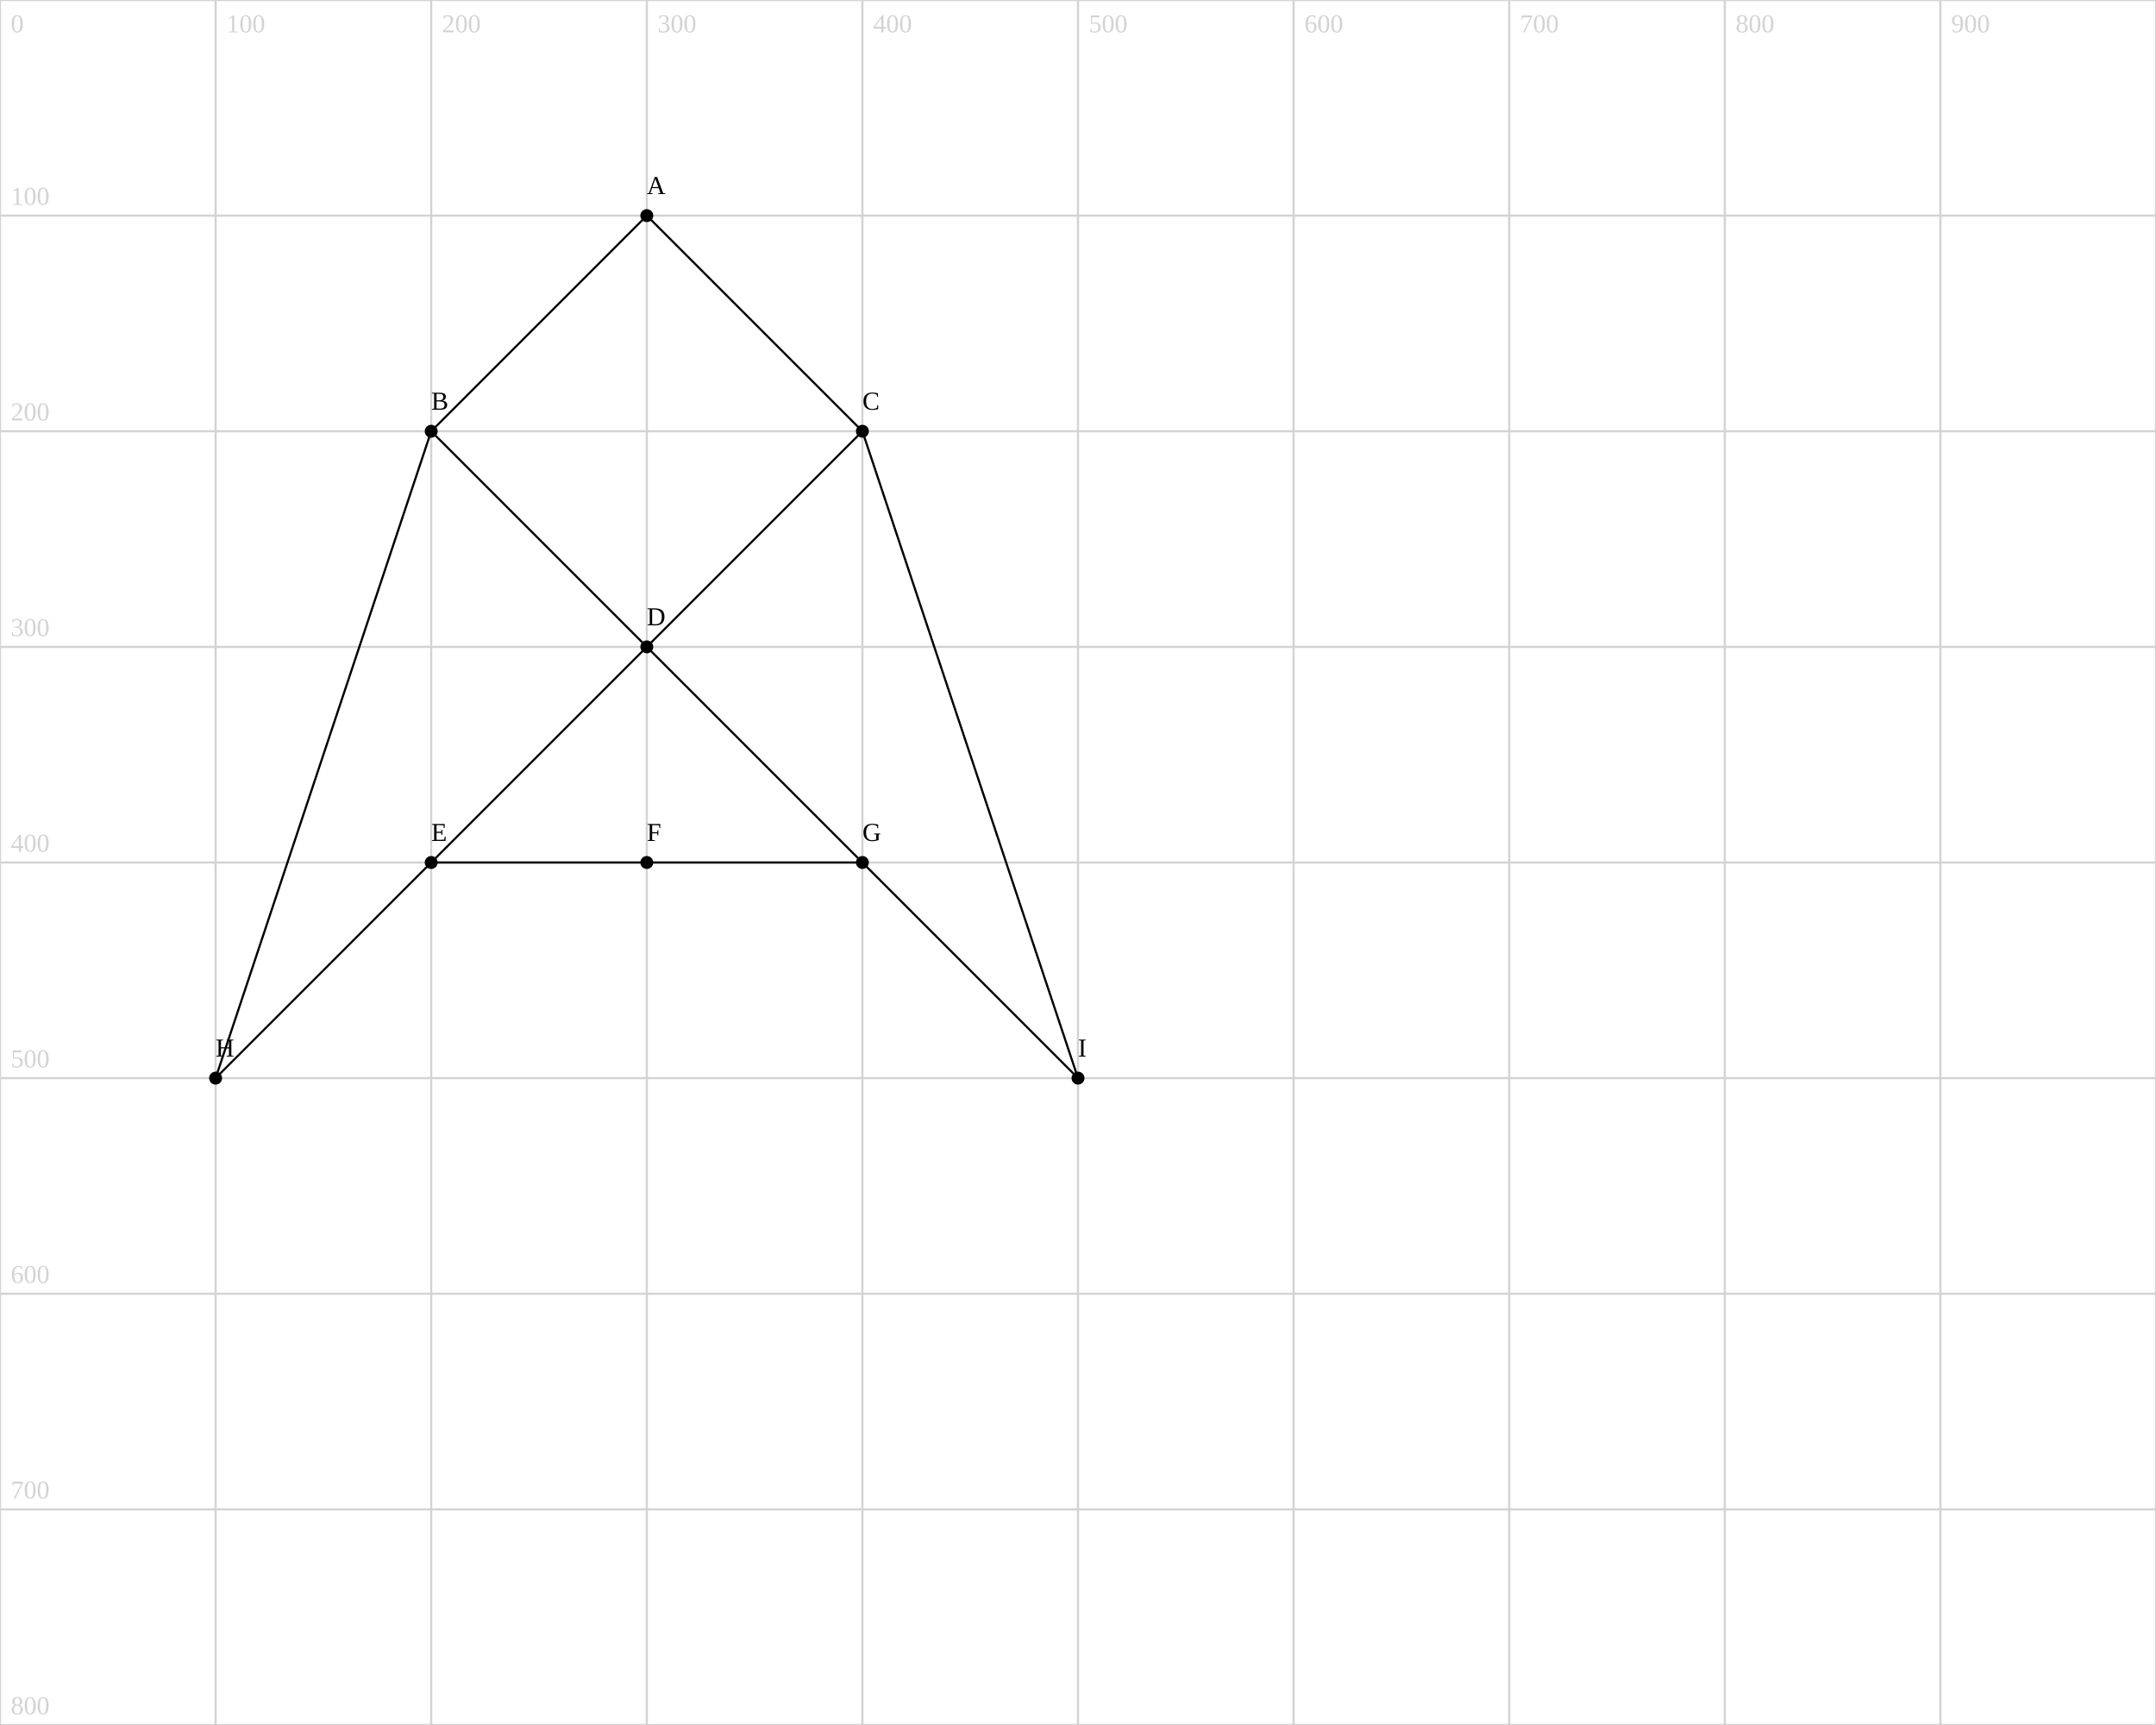
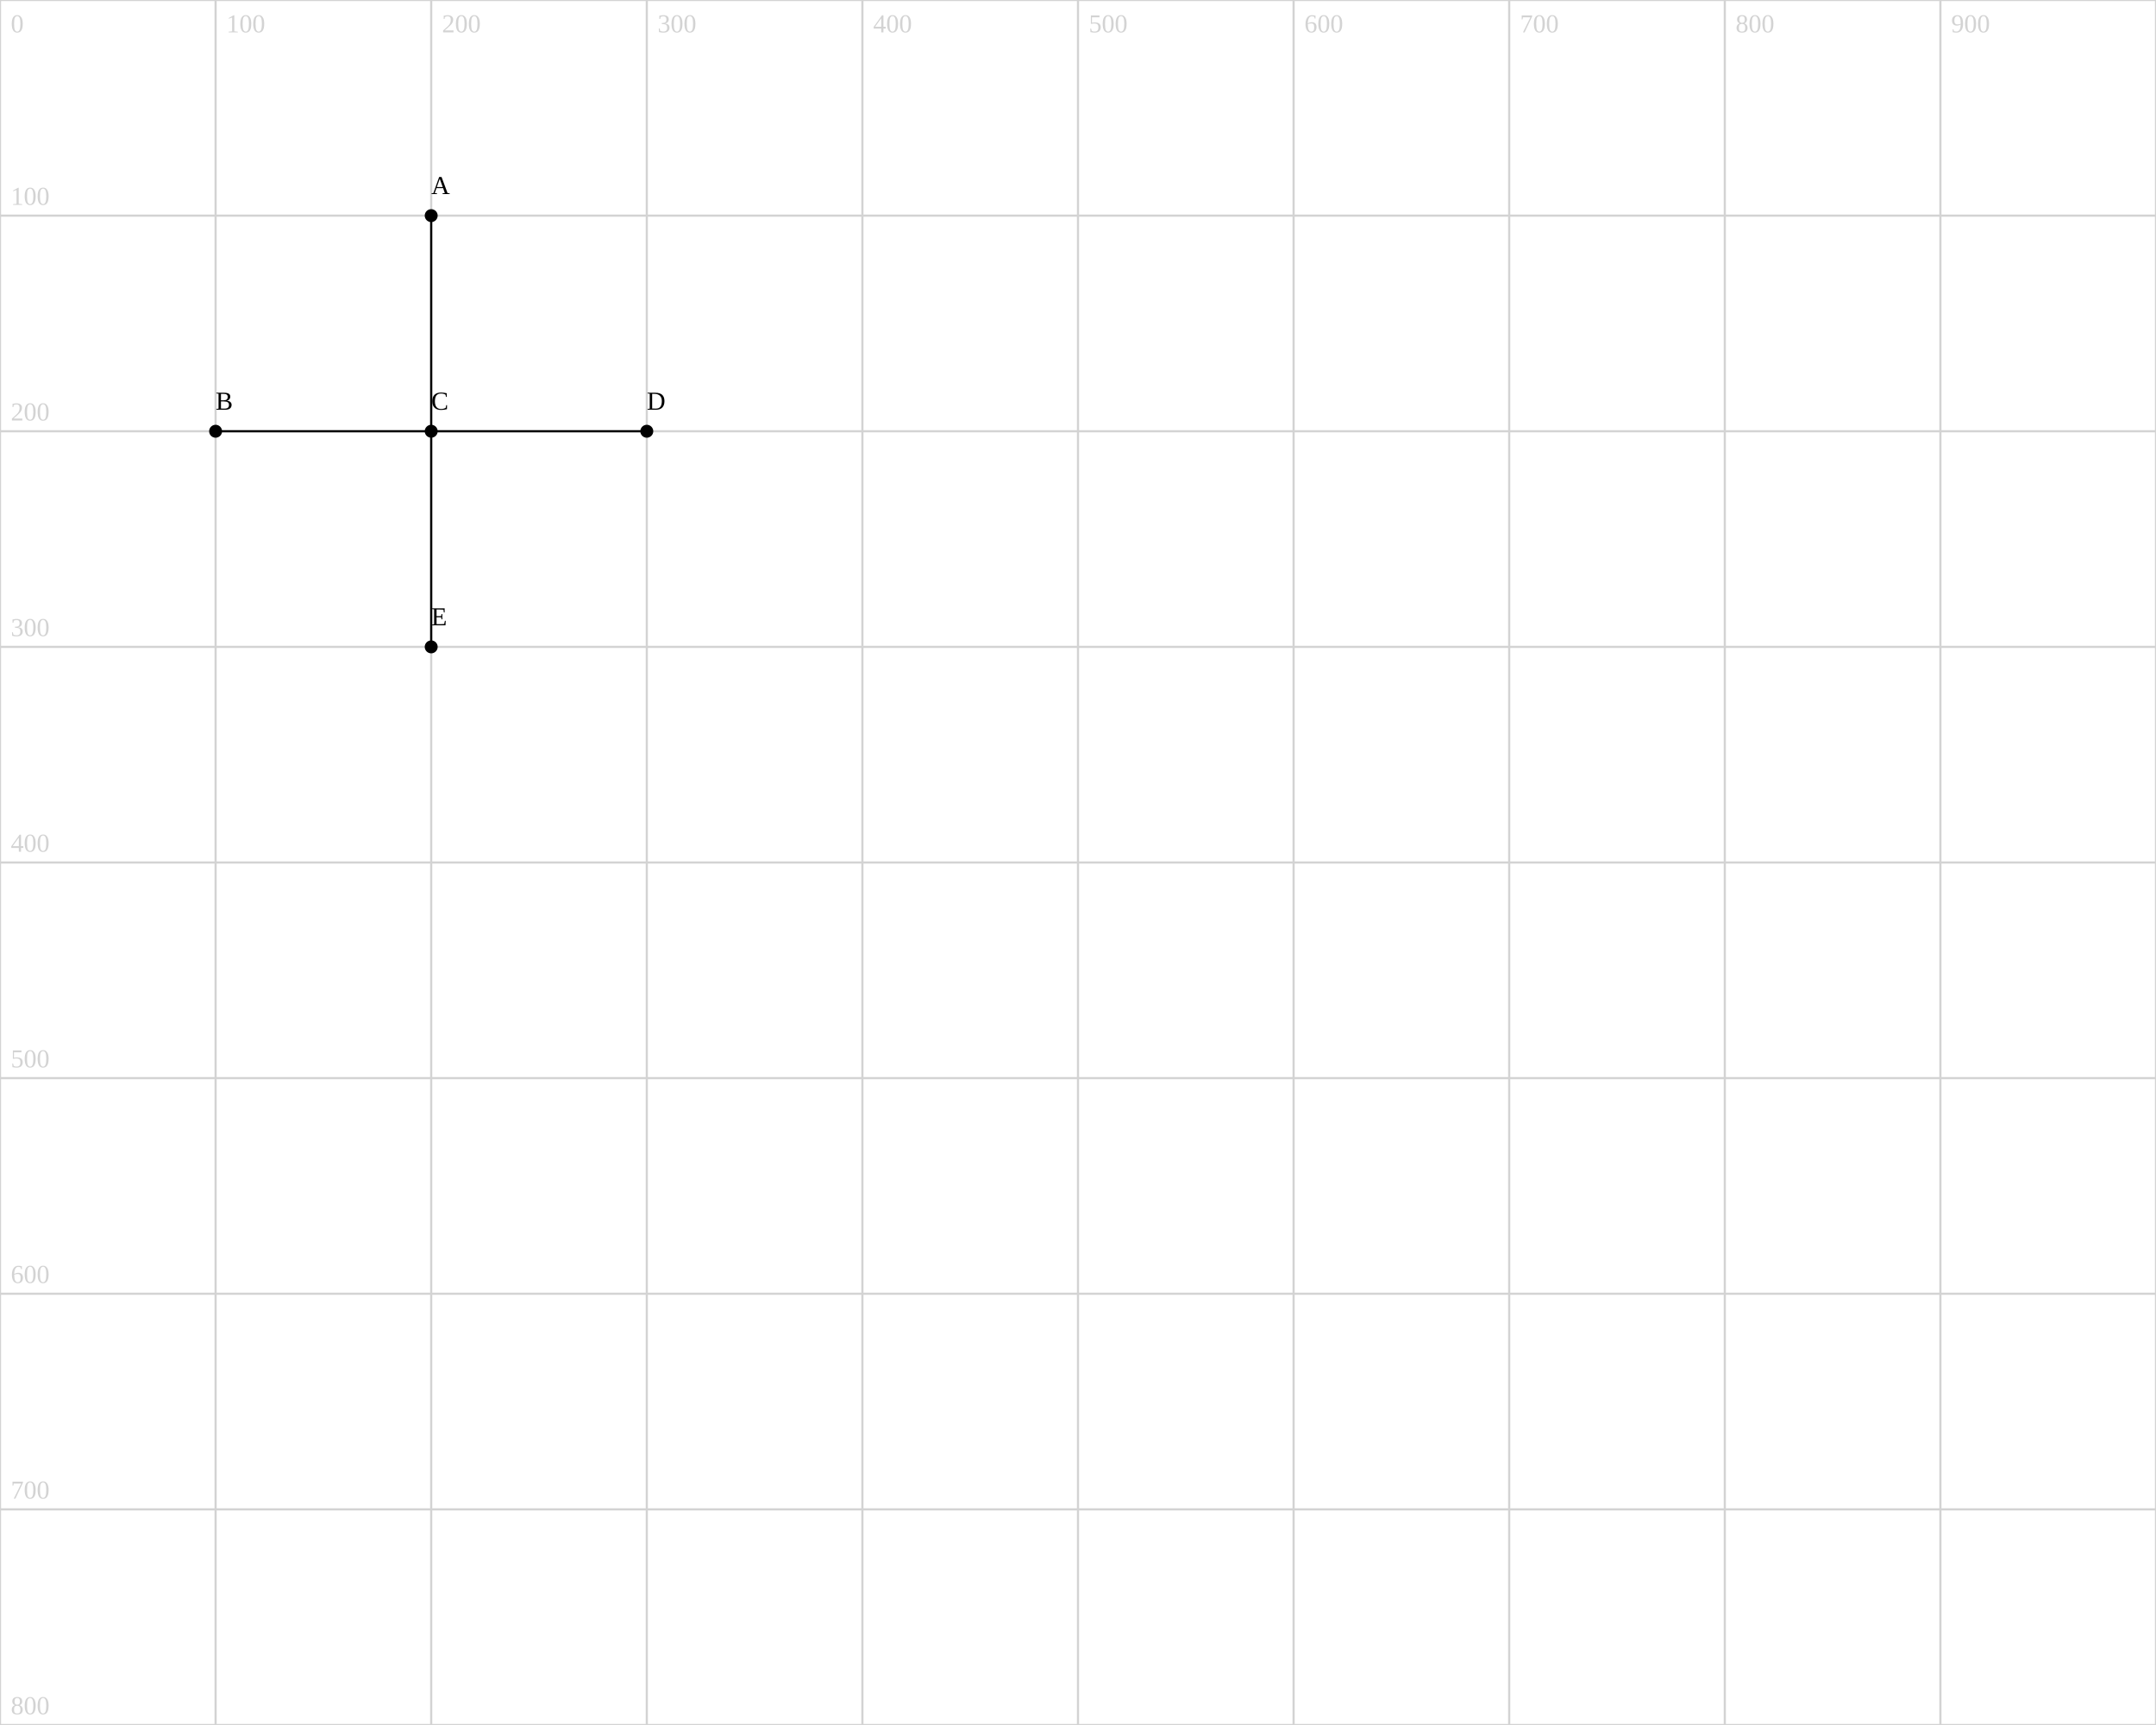
<svg xmlns="http://www.w3.org/2000/svg" version="1.1" width="1000" height="800">
  <line x1="0" y1="0" x2="1000" y2="0" stroke="lightgrey" />
  <text x="5" y="-5" fill="lightgrey">0</text>
  <line x1="0" y1="100" x2="1000" y2="100" stroke="lightgrey" />
  <text x="5" y="95" fill="lightgrey">100</text>
  <line x1="0" y1="200" x2="1000" y2="200" stroke="lightgrey" />
  <text x="5" y="195" fill="lightgrey">200</text>
  <line x1="0" y1="300" x2="1000" y2="300" stroke="lightgrey" />
  <text x="5" y="295" fill="lightgrey">300</text>
  <line x1="0" y1="400" x2="1000" y2="400" stroke="lightgrey" />
  <text x="5" y="395" fill="lightgrey">400</text>
  <line x1="0" y1="500" x2="1000" y2="500" stroke="lightgrey" />
  <text x="5" y="495" fill="lightgrey">500</text>
  <line x1="0" y1="600" x2="1000" y2="600" stroke="lightgrey" />
  <text x="5" y="595" fill="lightgrey">600</text>
  <line x1="0" y1="700" x2="1000" y2="700" stroke="lightgrey" />
  <text x="5" y="695" fill="lightgrey">700</text>
  <line x1="0" y1="800" x2="1000" y2="800" stroke="lightgrey" />
  <text x="5" y="795" fill="lightgrey">800</text>
  <line x1="0" y1="0" x2="0" y2="800" stroke="lightgrey" />
  <text x="5" y="15" fill="lightgrey">0</text>
  <line x1="100" y1="0" x2="100" y2="800" stroke="lightgrey" />
  <text x="105" y="15" fill="lightgrey">100</text>
  <line x1="200" y1="0" x2="200" y2="800" stroke="lightgrey" />
  <text x="205" y="15" fill="lightgrey">200</text>
  <line x1="300" y1="0" x2="300" y2="800" stroke="lightgrey" />
  <text x="305" y="15" fill="lightgrey">300</text>
  <line x1="400" y1="0" x2="400" y2="800" stroke="lightgrey" />
  <text x="405" y="15" fill="lightgrey">400</text>
  <line x1="500" y1="0" x2="500" y2="800" stroke="lightgrey" />
  <text x="505" y="15" fill="lightgrey">500</text>
  <line x1="600" y1="0" x2="600" y2="800" stroke="lightgrey" />
  <text x="605" y="15" fill="lightgrey">600</text>
  <line x1="700" y1="0" x2="700" y2="800" stroke="lightgrey" />
  <text x="705" y="15" fill="lightgrey">700</text>
  <line x1="800" y1="0" x2="800" y2="800" stroke="lightgrey" />
  <text x="805" y="15" fill="lightgrey">800</text>
  <line x1="900" y1="0" x2="900" y2="800" stroke="lightgrey" />
  <text x="905" y="15" fill="lightgrey">900</text>
  <line x1="1000" y1="0" x2="1000" y2="800" stroke="lightgrey" />
  <text x="1005" y="15" fill="lightgrey">1000</text>
-   <circle cx="300" cy="100" r="3" fill="black" />
-   <text x="300" y="90" fill="black">A</text>
+   <circle cx="200" cy="100" r="3" fill="black" />
+   <text x="200" y="90" fill="black">A</text>
+   <circle cx="100" cy="200" r="3" fill="black" />
+   <text x="100" y="190" fill="black">B</text>
  <circle cx="200" cy="200" r="3" fill="black" />
-   <text x="200" y="190" fill="black">B</text>
-   <circle cx="400" cy="200" r="3" fill="black" />
-   <text x="400" y="190" fill="black">C</text>
-   <circle cx="300" cy="300" r="3" fill="black" />
-   <text x="300" y="290" fill="black">D</text>
-   <circle cx="200" cy="400" r="3" fill="black" />
-   <text x="200" y="390" fill="black">E</text>
-   <circle cx="300" cy="400" r="3" fill="black" />
-   <text x="300" y="390" fill="black">F</text>
-   <circle cx="400" cy="400" r="3" fill="black" />
-   <text x="400" y="390" fill="black">G</text>
-   <circle cx="100" cy="500" r="3" fill="black" />
-   <text x="100" y="490" fill="black">H</text>
-   <circle cx="500" cy="500" r="3" fill="black" />
-   <text x="500" y="490" fill="black">I</text>
-   <line x1="300" y1="100" x2="200" y2="200" stroke="black" />
-   <line x1="300" y1="100" x2="400" y2="200" stroke="black" />
-   <line x1="200" y1="200" x2="300" y2="300" stroke="black" />
-   <line x1="400" y1="200" x2="300" y2="300" stroke="black" />
-   <line x1="300" y1="300" x2="200" y2="400" stroke="black" />
-   <line x1="300" y1="300" x2="400" y2="400" stroke="black" />
-   <line x1="200" y1="200" x2="100" y2="500" stroke="black" />
-   <line x1="400" y1="200" x2="500" y2="500" stroke="black" />
-   <line x1="200" y1="400" x2="300" y2="400" stroke="black" />
-   <line x1="300" y1="400" x2="400" y2="400" stroke="black" />
-   <line x1="400" y1="400" x2="500" y2="500" stroke="black" />
-   <line x1="200" y1="400" x2="100" y2="500" stroke="black" />
+   <text x="200" y="190" fill="black">C</text>
+   <circle cx="300" cy="200" r="3" fill="black" />
+   <text x="300" y="190" fill="black">D</text>
+   <circle cx="200" cy="300" r="3" fill="black" />
+   <text x="200" y="290" fill="black">E</text>
+   <line x1="200" y1="100" x2="200" y2="200" stroke="black" />
+   <line x1="100" y1="200" x2="200" y2="200" stroke="black" />
+   <line x1="200" y1="200" x2="300" y2="200" stroke="black" />
+   <line x1="200" y1="200" x2="200" y2="300" stroke="black" />
</svg>
